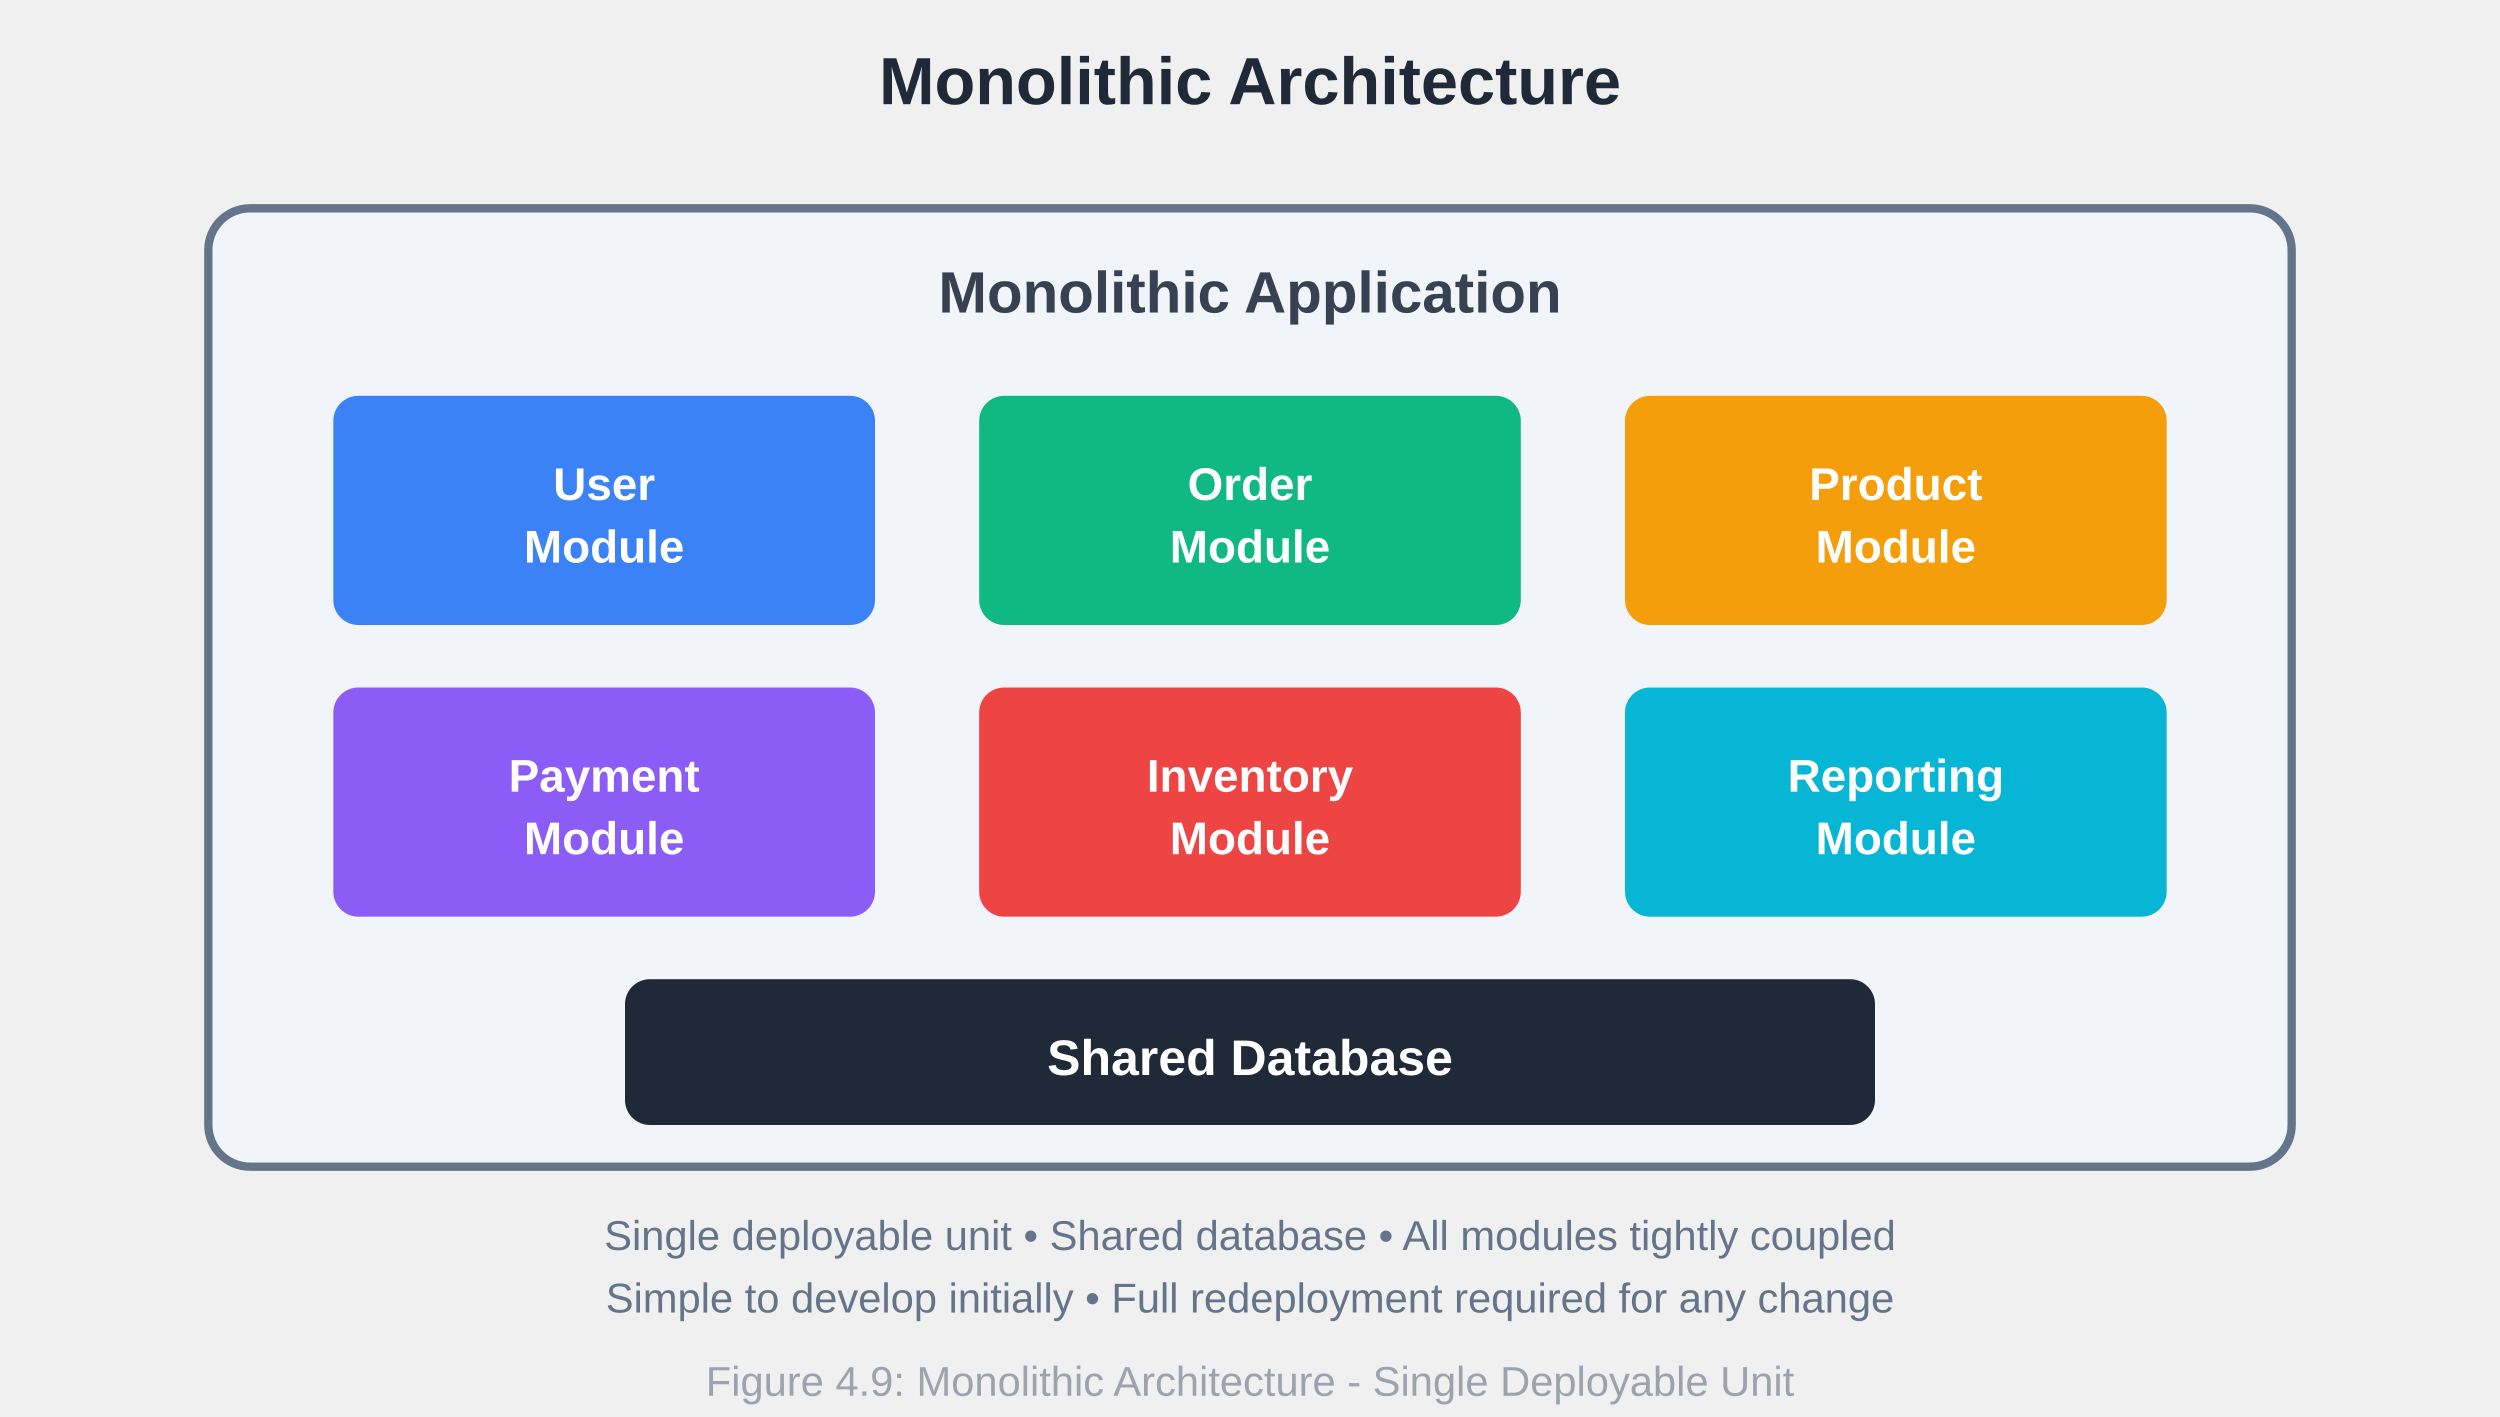
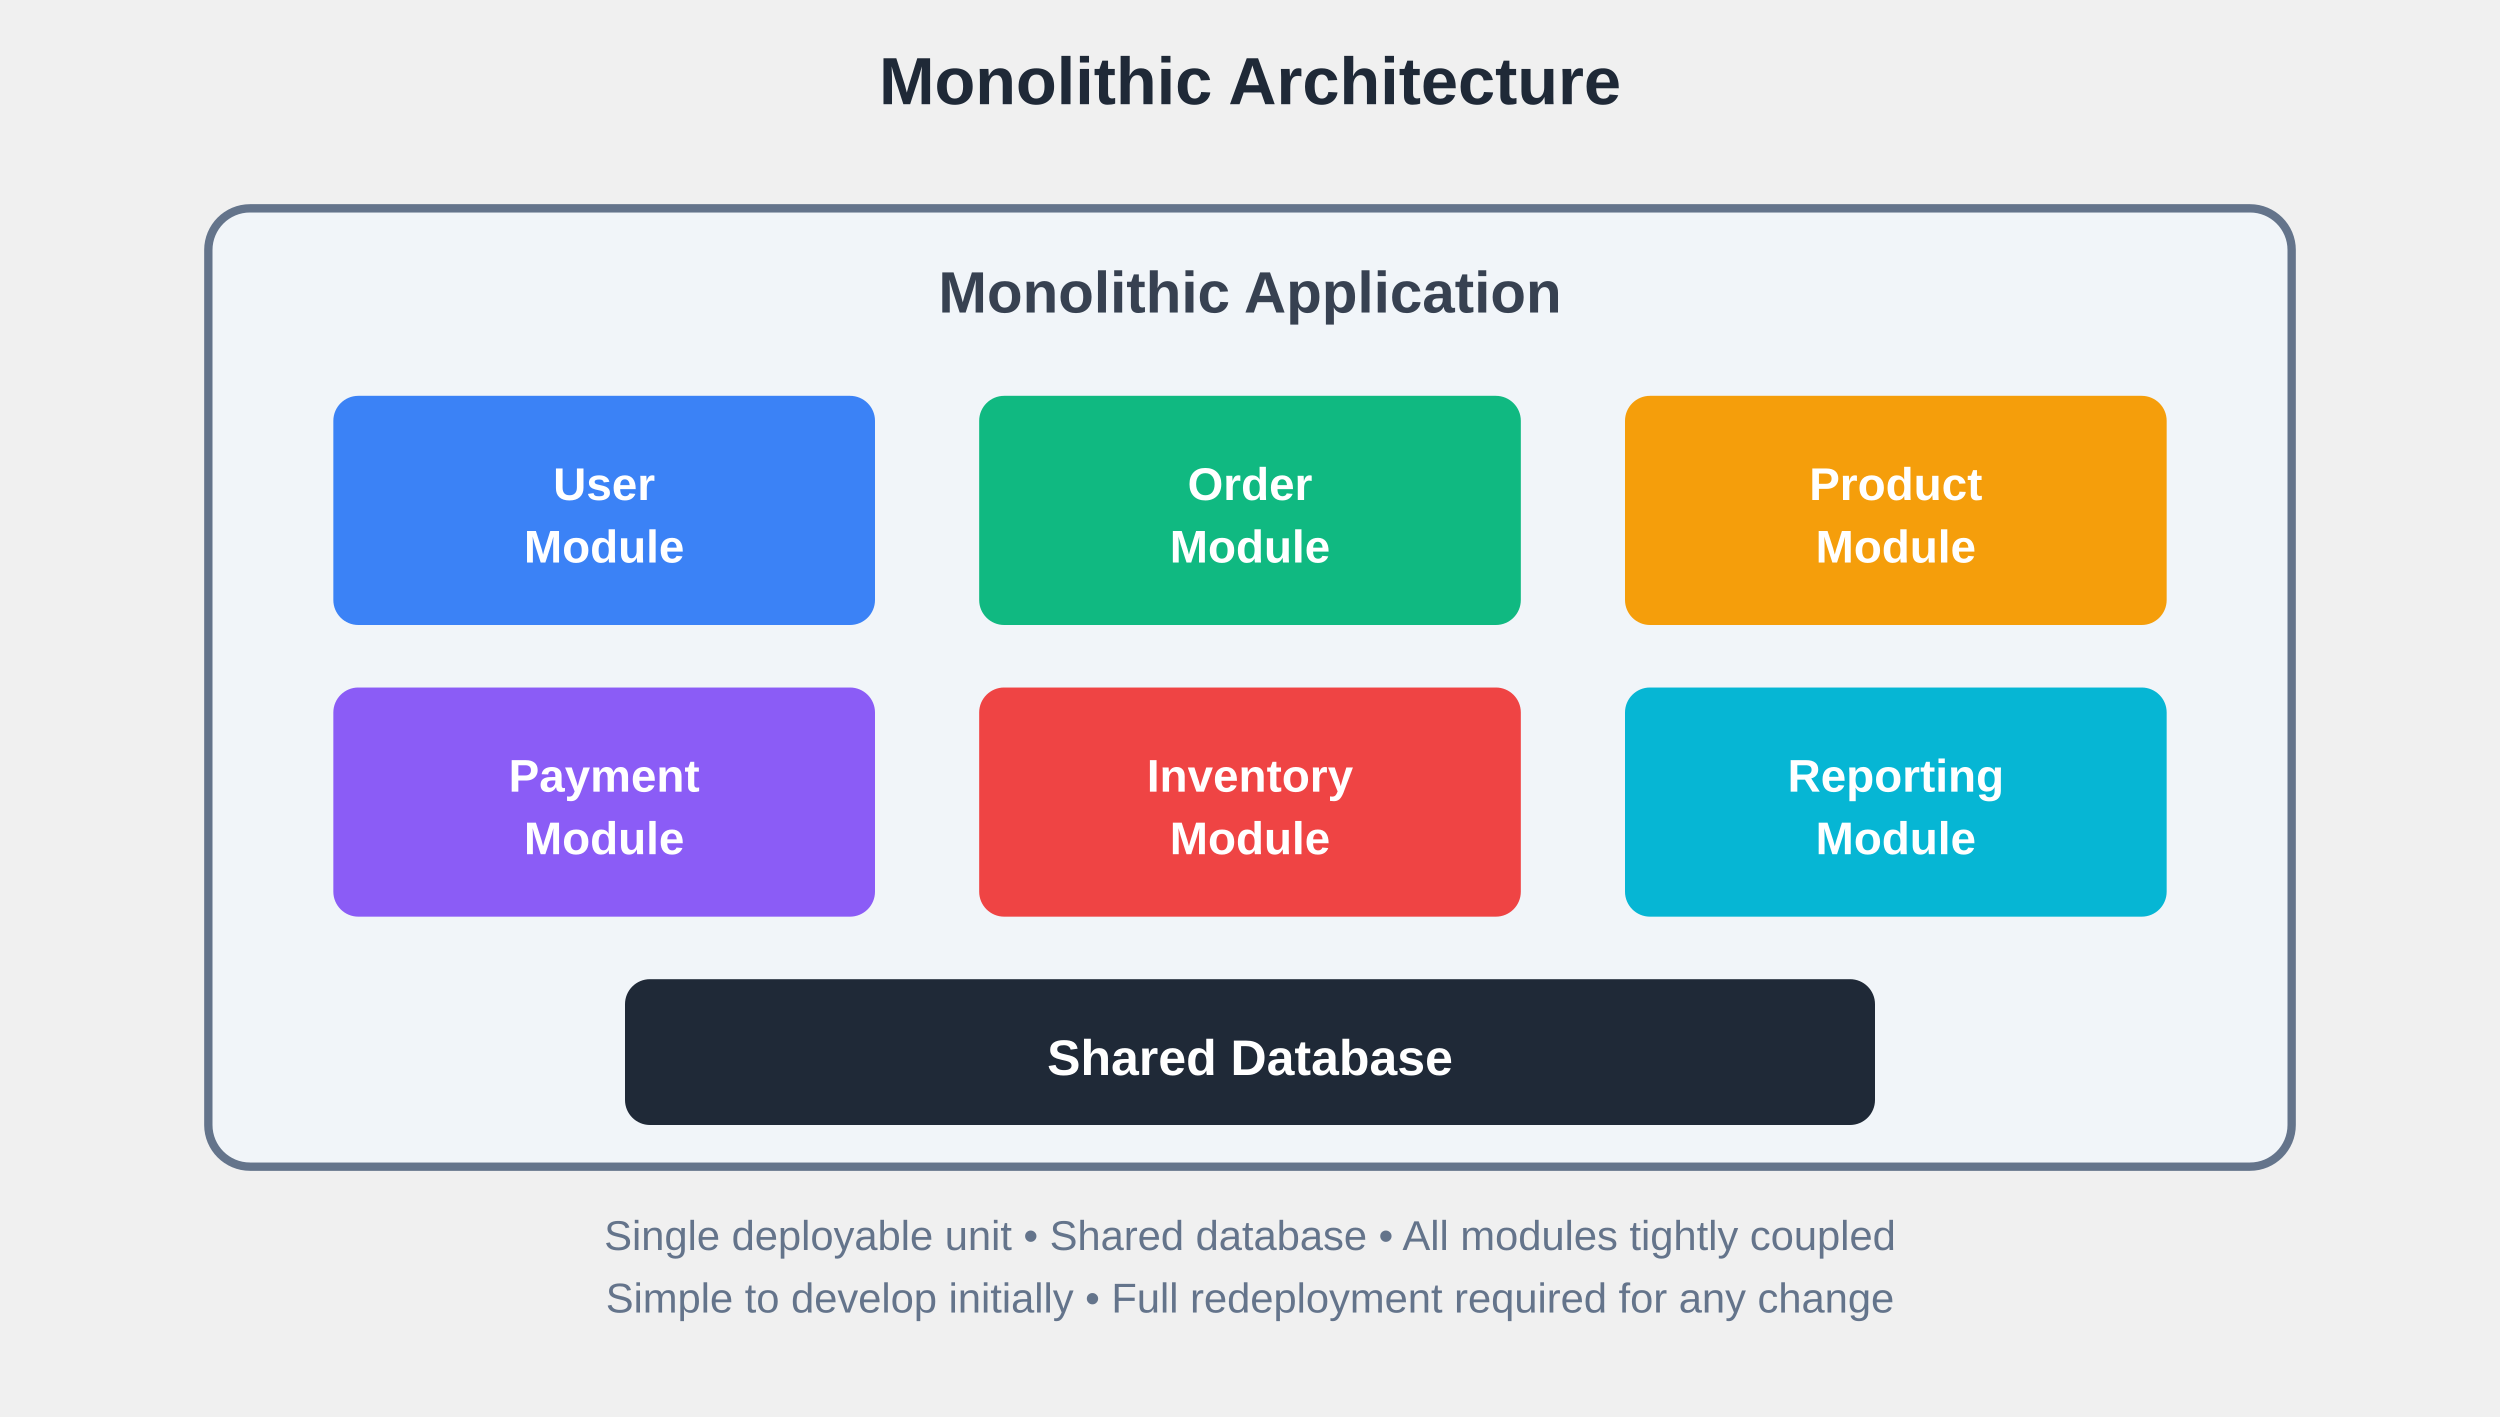
<svg xmlns="http://www.w3.org/2000/svg" viewBox="0 0 600 340" width="600" height="340">
  <text x="300" y="25" text-anchor="middle" font-family="Arial, sans-serif" font-size="16" font-weight="bold" fill="#1F2937">Monolithic Architecture</text>
  <rect x="50" y="50" width="500" height="230" rx="10" fill="#F1F5F9" stroke="#64748B" stroke-width="2" />
  <text x="300" y="75" text-anchor="middle" font-family="Arial, sans-serif" font-size="14" fill="#374151" font-weight="bold">Monolithic Application</text>
  <rect x="80" y="95" width="130" height="55" rx="6" fill="#3B82F6" />
  <text x="145" y="120" text-anchor="middle" font-family="Arial, sans-serif" font-size="11" fill="white" font-weight="bold">User</text>
  <text x="145" y="135" text-anchor="middle" font-family="Arial, sans-serif" font-size="11" fill="white" font-weight="bold">Module</text>
  <rect x="235" y="95" width="130" height="55" rx="6" fill="#10B981" />
  <text x="300" y="120" text-anchor="middle" font-family="Arial, sans-serif" font-size="11" fill="white" font-weight="bold">Order</text>
  <text x="300" y="135" text-anchor="middle" font-family="Arial, sans-serif" font-size="11" fill="white" font-weight="bold">Module</text>
  <rect x="390" y="95" width="130" height="55" rx="6" fill="#F59E0B" />
  <text x="455" y="120" text-anchor="middle" font-family="Arial, sans-serif" font-size="11" fill="white" font-weight="bold">Product</text>
  <text x="455" y="135" text-anchor="middle" font-family="Arial, sans-serif" font-size="11" fill="white" font-weight="bold">Module</text>
  <rect x="80" y="165" width="130" height="55" rx="6" fill="#8B5CF6" />
  <text x="145" y="190" text-anchor="middle" font-family="Arial, sans-serif" font-size="11" fill="white" font-weight="bold">Payment</text>
  <text x="145" y="205" text-anchor="middle" font-family="Arial, sans-serif" font-size="11" fill="white" font-weight="bold">Module</text>
  <rect x="235" y="165" width="130" height="55" rx="6" fill="#EF4444" />
  <text x="300" y="190" text-anchor="middle" font-family="Arial, sans-serif" font-size="11" fill="white" font-weight="bold">Inventory</text>
  <text x="300" y="205" text-anchor="middle" font-family="Arial, sans-serif" font-size="11" fill="white" font-weight="bold">Module</text>
  <rect x="390" y="165" width="130" height="55" rx="6" fill="#06B6D4" />
  <text x="455" y="190" text-anchor="middle" font-family="Arial, sans-serif" font-size="11" fill="white" font-weight="bold">Reporting</text>
  <text x="455" y="205" text-anchor="middle" font-family="Arial, sans-serif" font-size="11" fill="white" font-weight="bold">Module</text>
  <rect x="150" y="235" width="300" height="35" rx="6" fill="#1F2937" />
  <text x="300" y="258" text-anchor="middle" font-family="Arial, sans-serif" font-size="12" fill="white" font-weight="bold">Shared Database</text>
  <text x="300" y="300" text-anchor="middle" font-family="Arial, sans-serif" font-size="10" fill="#64748B">Single deployable unit • Shared database • All modules tightly coupled</text>
  <text x="300" y="315" text-anchor="middle" font-family="Arial, sans-serif" font-size="10" fill="#64748B">Simple to develop initially • Full redeployment required for any change</text>
-   <text x="300" y="335" text-anchor="middle" font-family="Arial, sans-serif" font-size="10" fill="#9CA3AF">Figure 4.9: Monolithic Architecture - Single Deployable Unit</text>
</svg>
